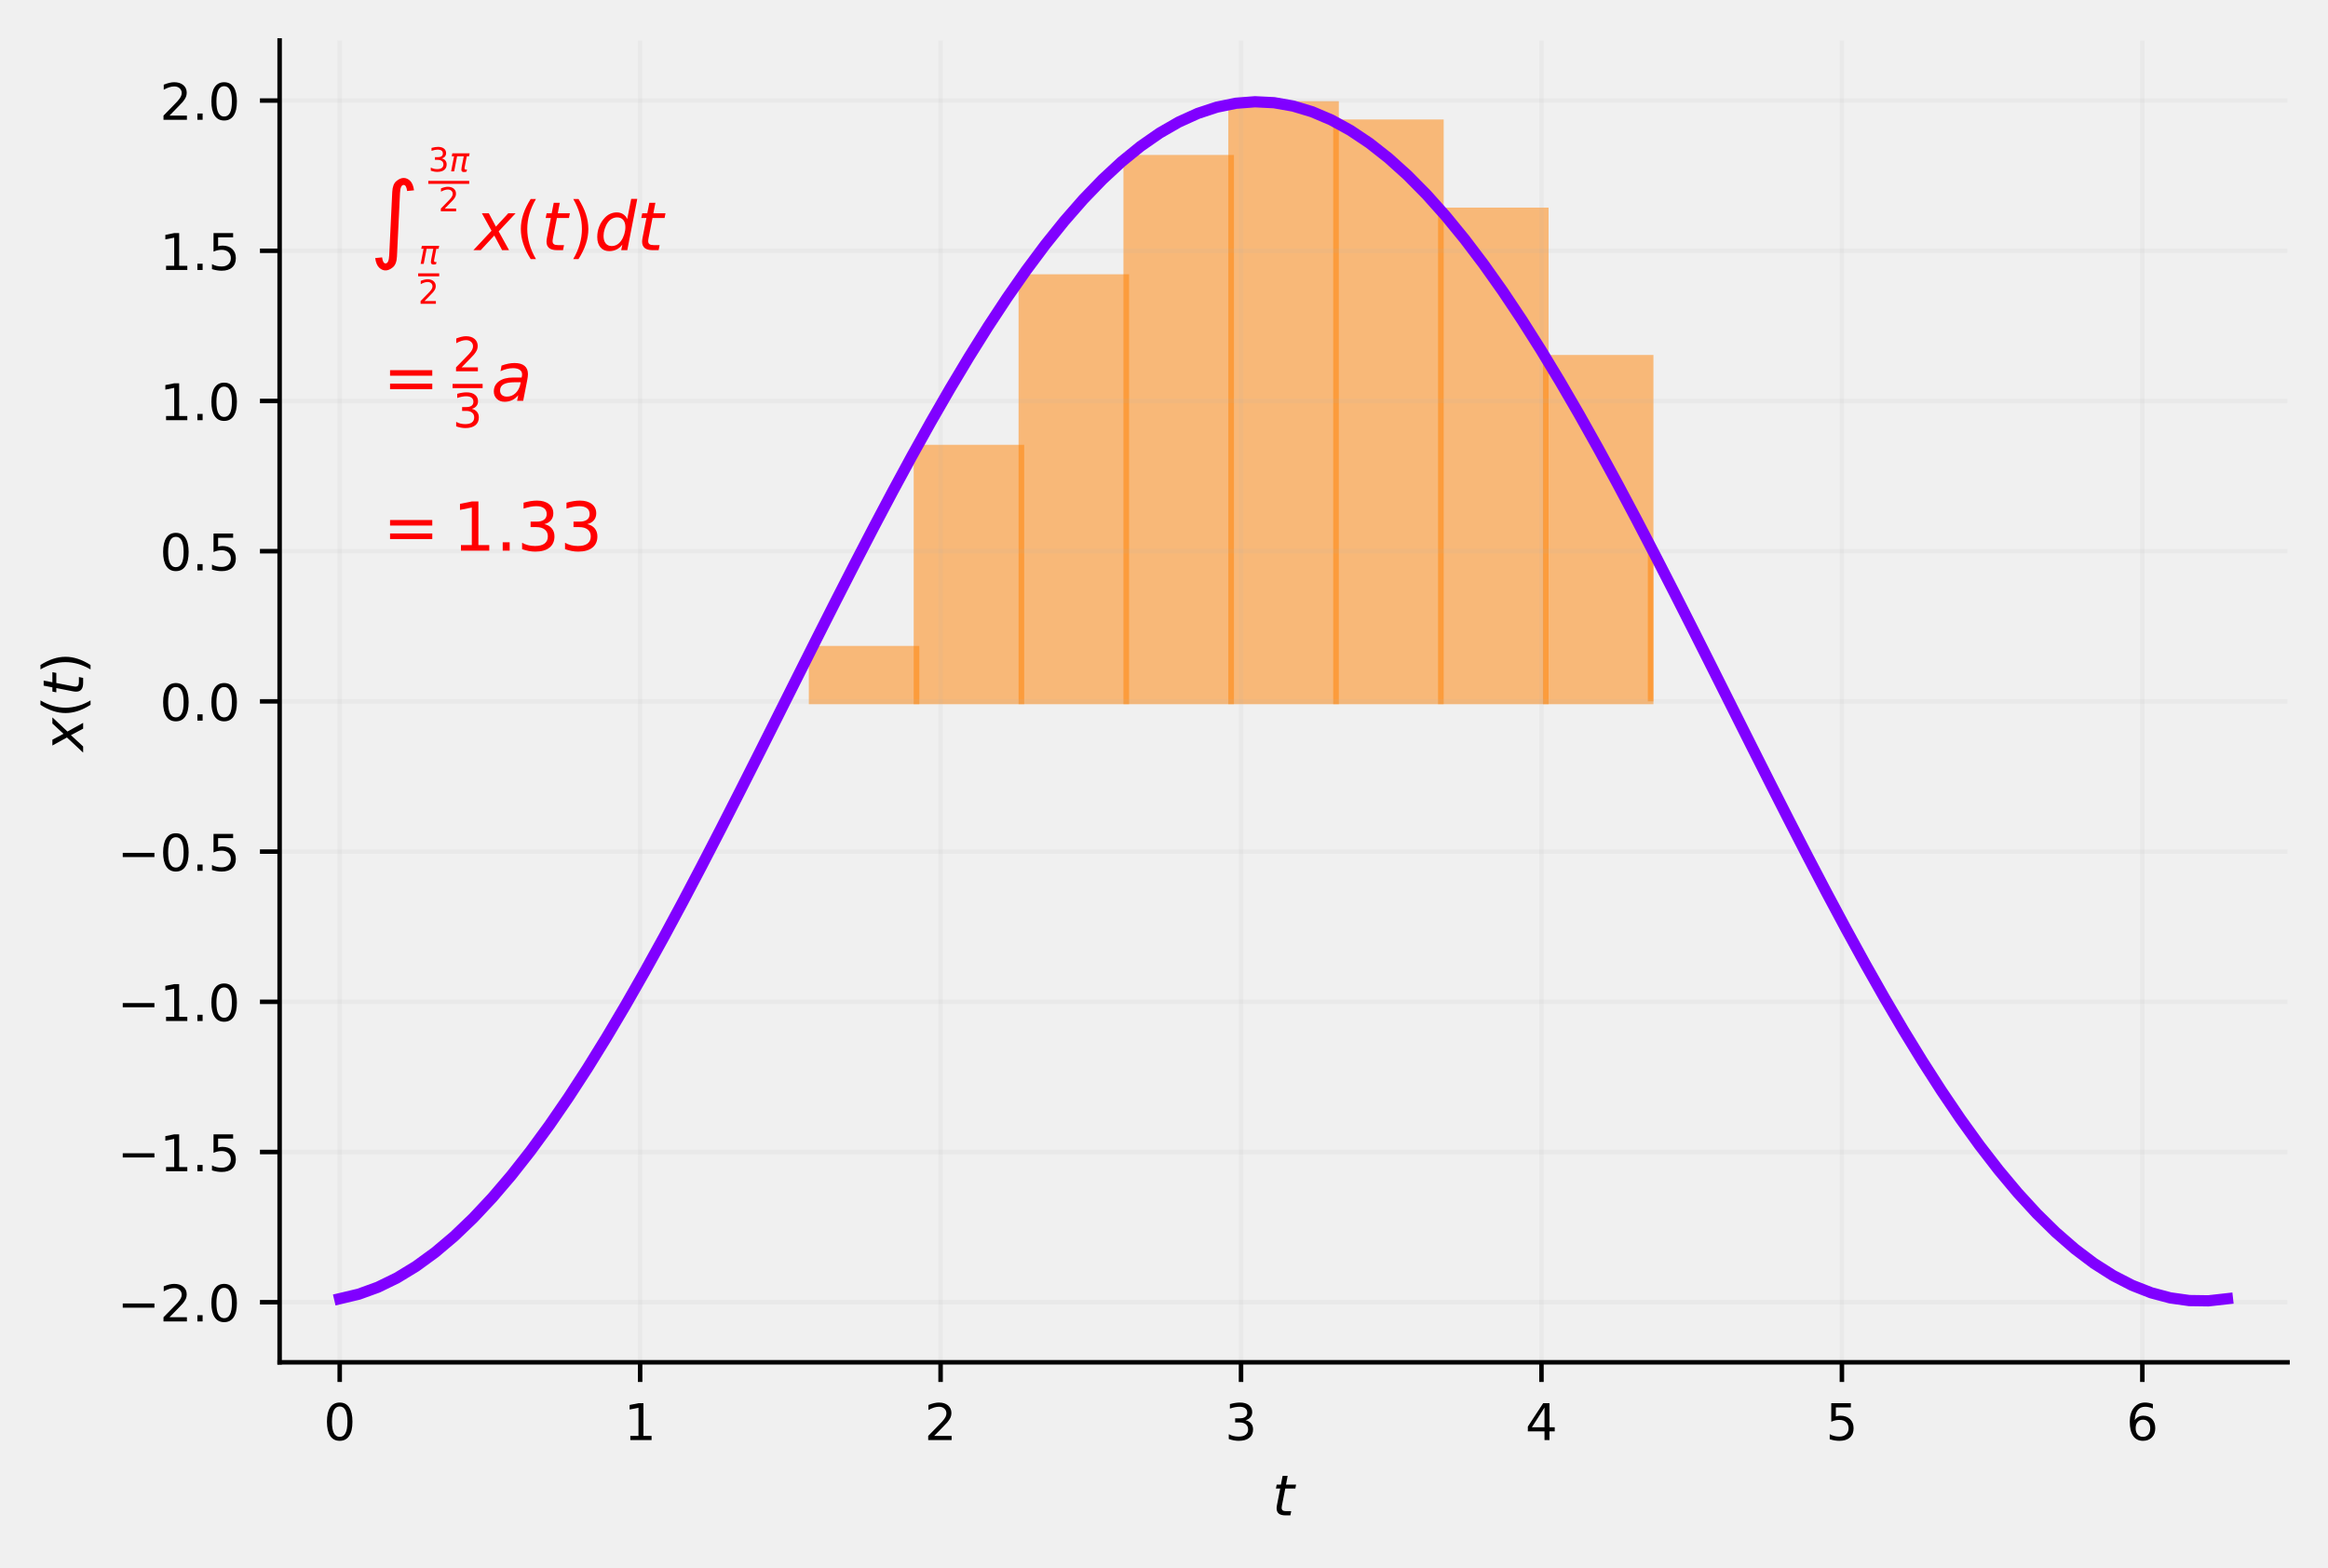
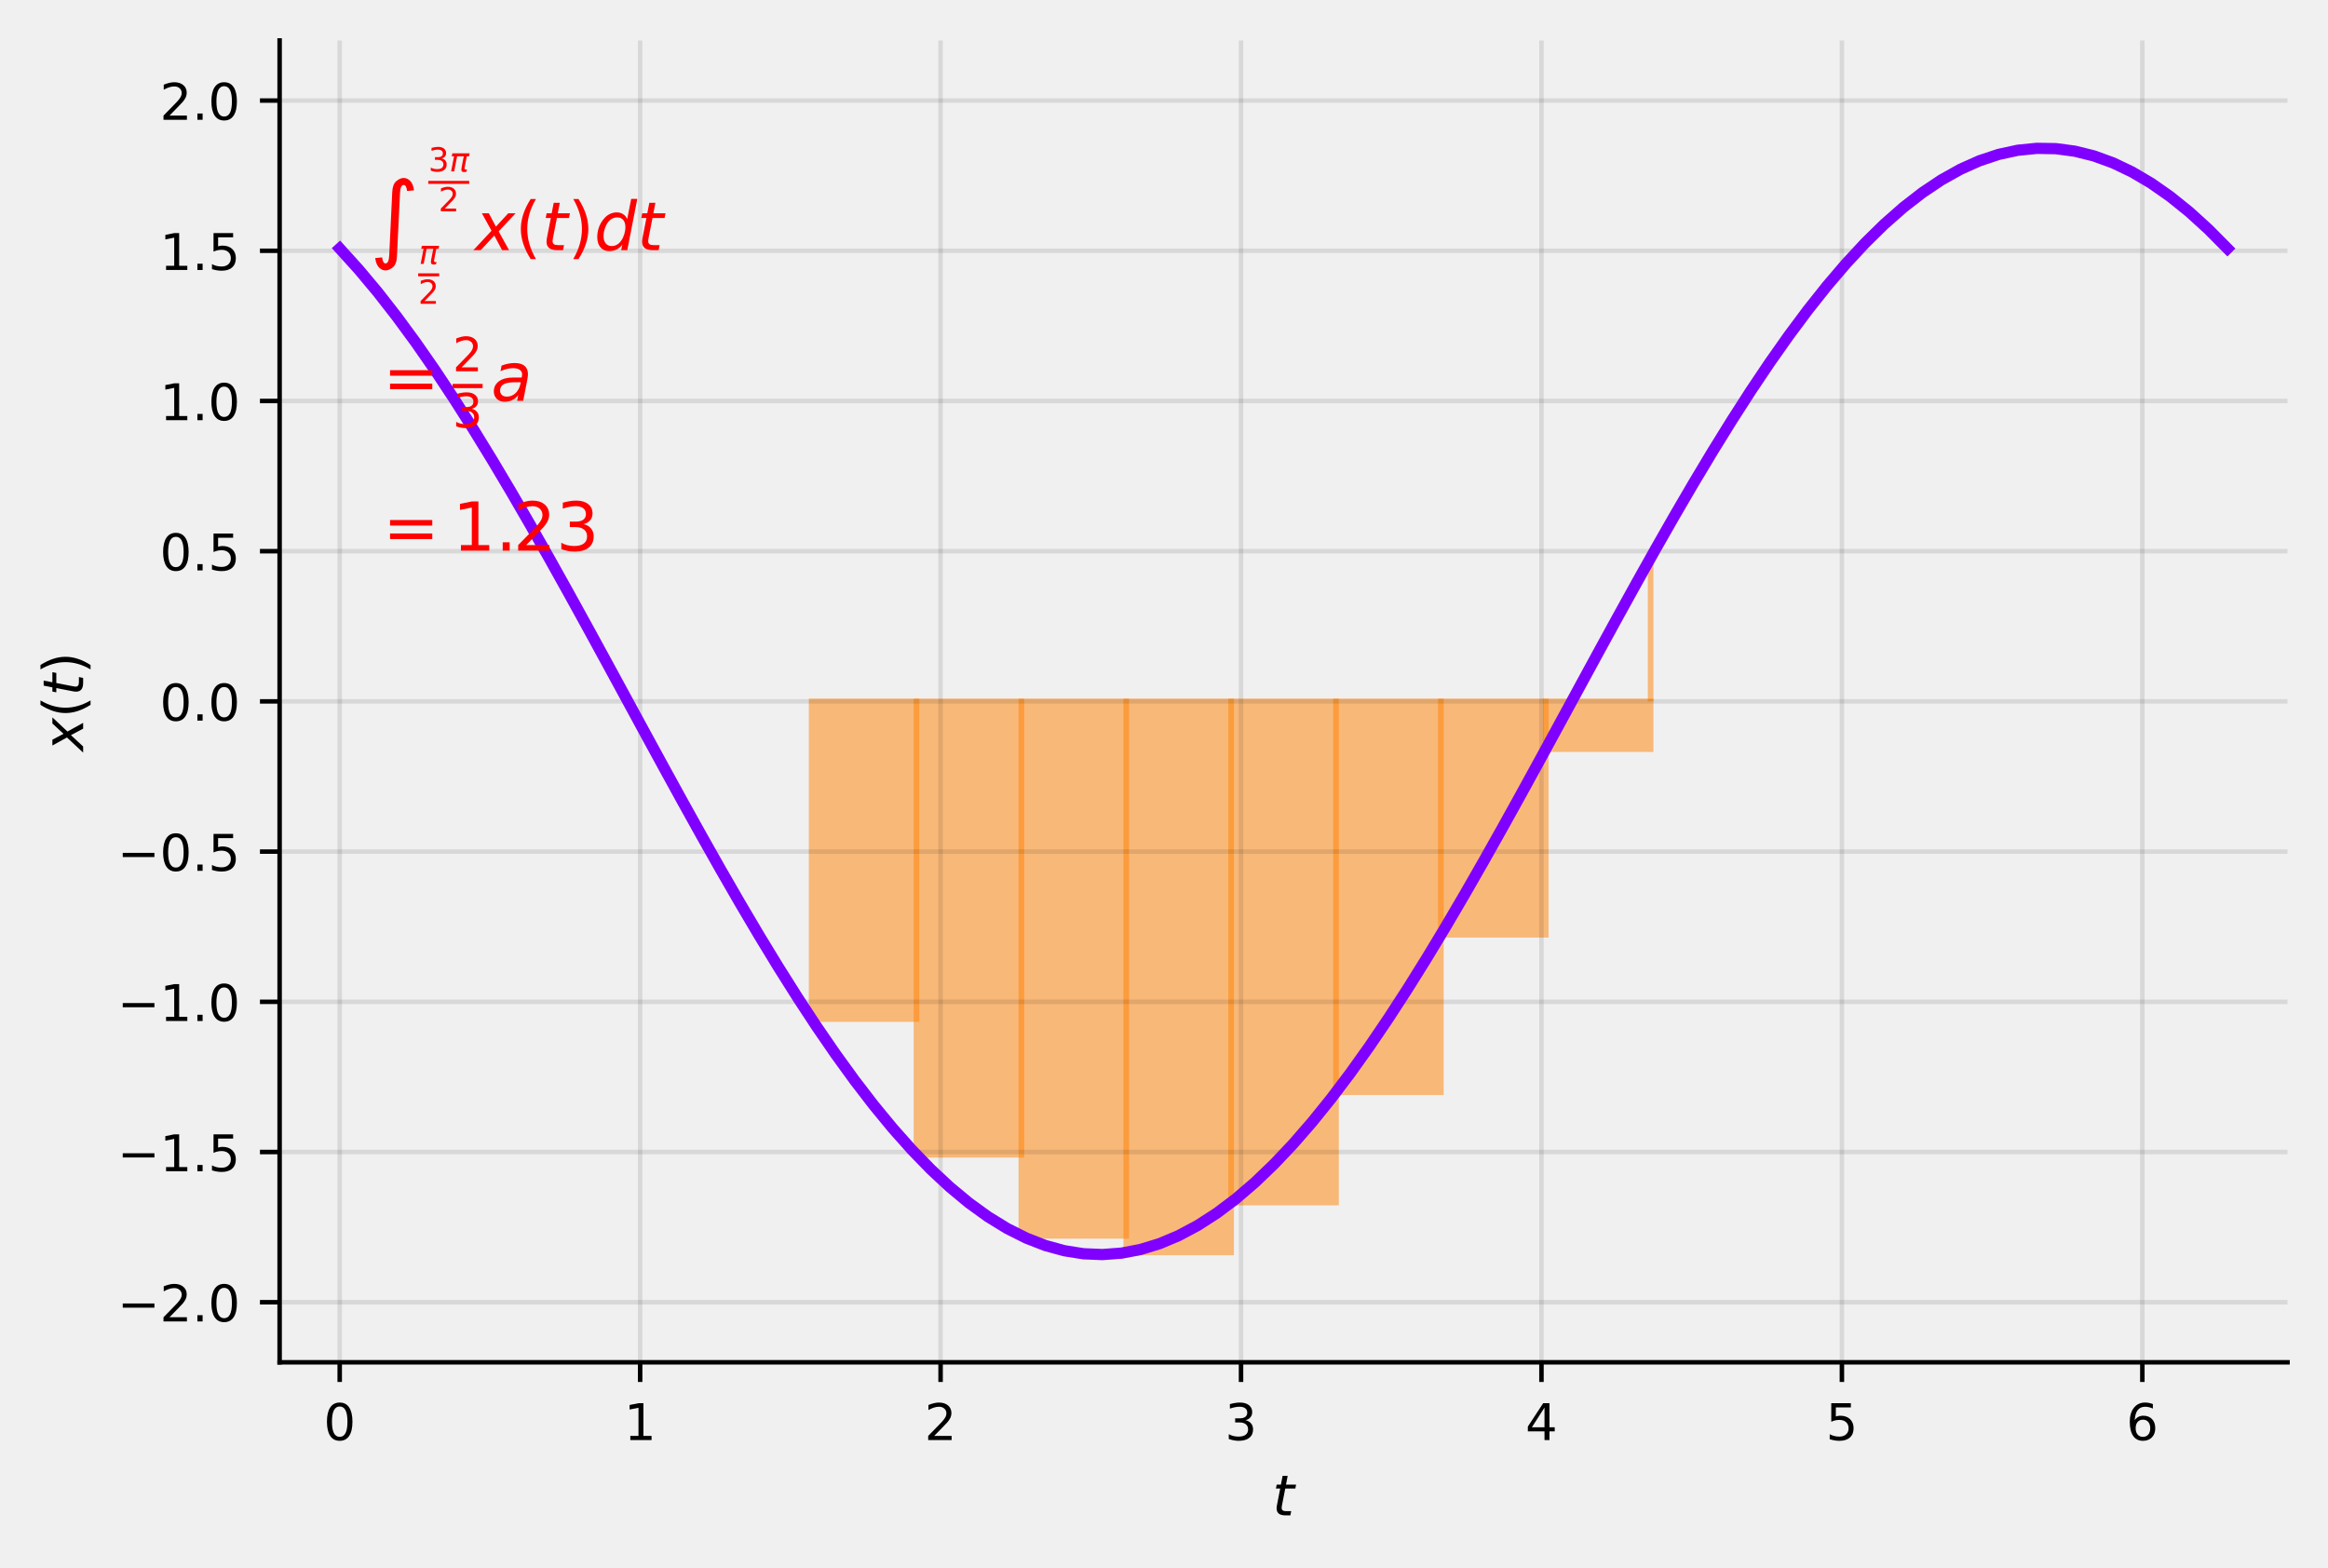
<svg xmlns="http://www.w3.org/2000/svg" xmlns:xlink="http://www.w3.org/1999/xlink" width="414.053pt" height="278.905pt" viewBox="0 0 414.053 278.905" version="1.1">
-   <defs> 
-          </defs>
+   <style>
+             /* Light mode (default) */
+             .c1 { fill: #d62728 !important; stroke: #d62728 !important; }
+ .c2 { fill: #2ca02c !important; stroke: #2ca02c !important; }
+ .c3 { fill: #1f77b4 !important; stroke: #1f77b4 !important; }
+ .c4 { fill: #9467bd !important; stroke: #9467bd !important; }
+ .c5 { fill: #8c564b !important; stroke: #8c564b !important; }
+ .c6 { fill: #e377c2 !important; stroke: #e377c2 !important; }
+ .c7 { fill: #7f7f7f !important; stroke: #7f7f7f !important; }
+ .c8 { fill: #bcbd22 !important; stroke: #bcbd22 !important; }
+ 
+             /* Text and graphic elements */
+             text, .text {
+                 fill: #000000 !important;
+                 stroke: none !important;
+             }
+ 
+             .axis line, .axis path, .tick line, .tick path, path.domain, line.grid {
+                 stroke: #000000 !important;
+             }
+ 
+             .legend text {
+                 fill: #000000 !important;
+             }
+ 
+             g.legend &gt; g:first-child &gt; path:first-child {
+                 fill: rgba(255, 255, 255, 0.8) !important;
+                 stroke: rgba(0, 0, 0, 0.1) !important;
+             }
+ 
+             [stroke="currentColor"], [stroke="black"] {
+                 stroke: #000000 !important;
+             }
+ 
+             /* Dark mode via media query */
+             @media (prefers-color-scheme: dark) {
+                 /* Dark theme colors */
+                 .c1 { fill: #FF4A98 !important; stroke: #FF4A98 !important; }
+                 .c2 { fill: #0AFAFA !important; stroke: #0AFAFA !important; }
+                 .c3 { fill: #7F83FF !important; stroke: #7F83FF !important; }
+                 .c4 { fill: #B4A0FF !important; stroke: #B4A0FF !important; }
+                 .c5 { fill: #FFB86B !important; stroke: #FFB86B !important; }
+                 .c6 { fill: #FF79C6 !important; stroke: #FF79C6 !important; }
+                 .c7 { fill: #CCCCCC !important; stroke: #CCCCCC !important; }
+                 .c8 { fill: #E6DB74 !important; stroke: #E6DB74 !important; }
+ 
+                 /* Dark theme text and graphics */
+                 text, .text {
+                     fill: #FFFFFF !important;
+                     stroke: none !important;
+                 }
+ 
+                 .axis line, .axis path, .tick line, .tick path, path.domain, line.grid {
+                     stroke: #FFFFFF !important;
+                 }
+ 
+                 .grid line {
+                     stroke: rgba(255, 255, 255, 0.2) !important;
+                 }
+ 
+                 .legend text {
+                     fill: #FFFFFF !important;
+                 }
+ 
+                 g.legend &gt; g:first-child &gt; path:first-child {
+                     fill: rgba(26, 26, 26, 0.8) !important;
+                     stroke: rgba(255, 255, 255, 0.1) !important;
+                 }
+ 
+                 [stroke="currentColor"], [stroke="black"] {
+                     stroke: #FFFFFF !important;
+                 }
+             }
+         </style>
  <defs>
    <style type="text/css">*{stroke-linejoin: round; stroke-linecap: butt}</style>
  </defs>
  <g id="figure_1">
-     <g id="patch_1">
+     <g class="patch">
      <path d="M 0 278.905  L 414.053 278.905  L 414.053 0  L 0 0  L 0 278.905  z " style="fill: none" />
    </g>
    <g id="axes_1">
-       <g id="patch_2">
+       <g class="patch">
        <path d="M 49.733 242.317  L 406.853 242.317  L 406.853 7.2  L 49.733 7.2  L 49.733 242.317  z " style="fill: none" />
      </g>
-       <g id="patch_3">
-         <path d="M 144.356 124.758  L 163.009 124.758  L 163.009 115.393  L 144.356 115.393  z " clip-path="url(#p87c70614ec)" style="fill: #ff8000; opacity: 0.5; stroke: #ff8000; stroke-linejoin: miter" />
-       </g>
-       <g id="patch_4">
-         <path d="M 163.009 124.758  L 181.661 124.758  L 181.661 79.619  L 163.009 79.619  z " clip-path="url(#p87c70614ec)" style="fill: #ff8000; opacity: 0.5; stroke: #ff8000; stroke-linejoin: miter" />
-       </g>
-       <g id="patch_5">
-         <path d="M 181.661 124.758  L 200.314 124.758  L 200.314 49.29  L 181.661 49.29  z " clip-path="url(#p87c70614ec)" style="fill: #ff8000; opacity: 0.5; stroke: #ff8000; stroke-linejoin: miter" />
-       </g>
-       <g id="patch_6">
-         <path d="M 200.314 124.758  L 218.966 124.758  L 218.966 28.063  L 200.314 28.063  z " clip-path="url(#p87c70614ec)" style="fill: #ff8000; opacity: 0.5; stroke: #ff8000; stroke-linejoin: miter" />
-       </g>
-       <g id="patch_7">
-         <path d="M 218.966 124.758  L 237.619 124.758  L 237.619 18.499  L 218.966 18.499  z " clip-path="url(#p87c70614ec)" style="fill: #ff8000; opacity: 0.5; stroke: #ff8000; stroke-linejoin: miter" />
-       </g>
-       <g id="patch_8">
-         <path d="M 237.619 124.758  L 256.271 124.758  L 256.271 21.752  L 237.619 21.752  z " clip-path="url(#p87c70614ec)" style="fill: #ff8000; opacity: 0.5; stroke: #ff8000; stroke-linejoin: miter" />
-       </g>
-       <g id="patch_9">
-         <path d="M 256.271 124.758  L 274.924 124.758  L 274.924 37.429  L 256.271 37.429  z " clip-path="url(#p87c70614ec)" style="fill: #ff8000; opacity: 0.5; stroke: #ff8000; stroke-linejoin: miter" />
-       </g>
-       <g id="patch_10">
-         <path d="M 274.924 124.758  L 293.577 124.758  L 293.577 63.639  L 274.924 63.639  z " clip-path="url(#p87c70614ec)" style="fill: #ff8000; opacity: 0.5; stroke: #ff8000; stroke-linejoin: miter" />
-       </g>
-       <g id="patch_11">
-         <path d="M 293.577 124.758  L 293.577 124.758  L 293.577 97.221  L 293.577 97.221  z " clip-path="url(#p87c70614ec)" style="fill: #ff8000; opacity: 0.5; stroke: #ff8000; stroke-linejoin: miter" />
+       <g class="patch">
+         <path d="M 144.356 124.758  L 163.009 124.758  L 163.009 181.263  L 144.356 181.263  z " clip-path="url(#p586ff38460)" style="fill: #ff8000; opacity: 0.5; stroke: #ff8000; stroke-linejoin: miter" />
+       </g>
+       <g class="patch">
+         <path d="M 163.009 124.758  L 181.661 124.758  L 181.661 205.407  L 163.009 205.407  z " clip-path="url(#p586ff38460)" style="fill: #ff8000; opacity: 0.5; stroke: #ff8000; stroke-linejoin: miter" />
+       </g>
+       <g class="patch">
+         <path d="M 181.661 124.758  L 200.314 124.758  L 200.314 219.823  L 181.661 219.823  z " clip-path="url(#p586ff38460)" style="fill: #ff8000; opacity: 0.5; stroke: #ff8000; stroke-linejoin: miter" />
+       </g>
+       <g class="patch">
+         <path d="M 200.314 124.758  L 218.966 124.758  L 218.966 222.774  L 200.314 222.774  z " clip-path="url(#p586ff38460)" style="fill: #ff8000; opacity: 0.5; stroke: #ff8000; stroke-linejoin: miter" />
+       </g>
+       <g class="patch">
+         <path d="M 218.966 124.758  L 237.619 124.758  L 237.619 213.902  L 218.966 213.902  z " clip-path="url(#p586ff38460)" style="fill: #ff8000; opacity: 0.5; stroke: #ff8000; stroke-linejoin: miter" />
+       </g>
+       <g class="patch">
+         <path d="M 237.619 124.758  L 256.271 124.758  L 256.271 194.278  L 237.619 194.278  z " clip-path="url(#p586ff38460)" style="fill: #ff8000; opacity: 0.5; stroke: #ff8000; stroke-linejoin: miter" />
+       </g>
+       <g class="patch">
+         <path d="M 256.271 124.758  L 274.924 124.758  L 274.924 166.269  L 256.271 166.269  z " clip-path="url(#p586ff38460)" style="fill: #ff8000; opacity: 0.5; stroke: #ff8000; stroke-linejoin: miter" />
+       </g>
+       <g class="patch">
+         <path d="M 274.924 124.758  L 293.577 124.758  L 293.577 133.253  L 274.924 133.253  z " clip-path="url(#p586ff38460)" style="fill: #ff8000; opacity: 0.5; stroke: #ff8000; stroke-linejoin: miter" />
+       </g>
+       <g class="patch">
+         <path d="M 293.577 124.758  L 293.577 124.758  L 293.577 99.213  L 293.577 99.213  z " clip-path="url(#p586ff38460)" style="fill: #ff8000; opacity: 0.5; stroke: #ff8000; stroke-linejoin: miter" />
      </g>
      <g class="axis">
-         <g id="xtick_1">
+         <g class="tick xtick">
          <g id="line2d_1">
-             <path d="M 60.42 242.317  L 60.42 7.2  " clip-path="url(#p87c70614ec)" style="fill: none; stroke: #b0b0b0; stroke-opacity: 0.1; stroke-width: 0.8; stroke-linecap: square" />
+             <path d="M 60.42 242.317  L 60.42 7.2  " clip-path="url(#p586ff38460)" style="fill: none; stroke: #b0b0b0; stroke-opacity: 0.1; stroke-width: 0.8; stroke-linecap: square" />
          </g>
          <g id="line2d_2">
            <defs>
-               <path id="ma4dddb21aa" d="M 0 0  L 0 3.5  " style="stroke: currentColor; stroke-width: 0.8" />
+               <path id="m3ac1d36197" d="M 0 0  L 0 3.5  " style="stroke: currentColor; stroke-width: 0.8" />
            </defs>
            <g>
-               <use xlink:href="#ma4dddb21aa" x="60.42" y="242.317" style="stroke: currentColor; stroke-width: 0.8" />
+               <use xlink:href="#m3ac1d36197" x="60.42" y="242.317" style="stroke: currentColor; stroke-width: 0.8" />
            </g>
          </g>
          <g id="text_1" class="text">
            <g transform="translate(57.55665 256.1552) scale(0.09 -0.09)">
              <defs>
                <path id="DejaVuSans-30" d="M 2034 4250  Q 1547 4250 1301 3770  Q 1056 3291 1056 2328  Q 1056 1369 1301 889  Q 1547 409 2034 409  Q 2525 409 2770 889  Q 3016 1369 3016 2328  Q 3016 3291 2770 3770  Q 2525 4250 2034 4250  z M 2034 4750  Q 2819 4750 3233 4129  Q 3647 3509 3647 2328  Q 3647 1150 3233 529  Q 2819 -91 2034 -91  Q 1250 -91 836 529  Q 422 1150 422 2328  Q 422 3509 836 4129  Q 1250 4750 2034 4750  z " transform="scale(0.015625)" />
              </defs>
              <use xlink:href="#DejaVuSans-30" />
            </g>
          </g>
        </g>
-         <g id="xtick_2">
+         <g class="tick xtick">
          <g id="line2d_3">
-             <path d="M 113.855 242.317  L 113.855 7.2  " clip-path="url(#p87c70614ec)" style="fill: none; stroke: #b0b0b0; stroke-opacity: 0.1; stroke-width: 0.8; stroke-linecap: square" />
+             <path d="M 113.855 242.317  L 113.855 7.2  " clip-path="url(#p586ff38460)" style="fill: none; stroke: #b0b0b0; stroke-opacity: 0.1; stroke-width: 0.8; stroke-linecap: square" />
          </g>
          <g id="line2d_4">
            <g>
-               <use xlink:href="#ma4dddb21aa" x="113.855" y="242.317" style="stroke: currentColor; stroke-width: 0.8" />
+               <use xlink:href="#m3ac1d36197" x="113.855" y="242.317" style="stroke: currentColor; stroke-width: 0.8" />
            </g>
          </g>
          <g id="text_2" class="text">
            <g transform="translate(110.9922 256.1552) scale(0.09 -0.09)">
              <defs>
                <path id="DejaVuSans-31" d="M 794 531  L 1825 531  L 1825 4091  L 703 3866  L 703 4441  L 1819 4666  L 2450 4666  L 2450 531  L 3481 531  L 3481 0  L 794 0  L 794 531  z " transform="scale(0.015625)" />
              </defs>
              <use xlink:href="#DejaVuSans-31" />
            </g>
          </g>
        </g>
-         <g id="xtick_3">
+         <g class="tick xtick">
          <g id="line2d_5">
-             <path d="M 167.291 242.317  L 167.291 7.2  " clip-path="url(#p87c70614ec)" style="fill: none; stroke: #b0b0b0; stroke-opacity: 0.1; stroke-width: 0.8; stroke-linecap: square" />
+             <path d="M 167.291 242.317  L 167.291 7.2  " clip-path="url(#p586ff38460)" style="fill: none; stroke: #b0b0b0; stroke-opacity: 0.1; stroke-width: 0.8; stroke-linecap: square" />
          </g>
          <g id="line2d_6">
            <g>
-               <use xlink:href="#ma4dddb21aa" x="167.291" y="242.317" style="stroke: currentColor; stroke-width: 0.8" />
+               <use xlink:href="#m3ac1d36197" x="167.291" y="242.317" style="stroke: currentColor; stroke-width: 0.8" />
            </g>
          </g>
          <g id="text_3" class="text">
            <g transform="translate(164.4278 256.1552) scale(0.09 -0.09)">
              <defs>
                <path id="DejaVuSans-32" d="M 1228 531  L 3431 531  L 3431 0  L 469 0  L 469 531  Q 828 903 1448 1529  Q 2069 2156 2228 2338  Q 2531 2678 2651 2914  Q 2772 3150 2772 3378  Q 2772 3750 2511 3984  Q 2250 4219 1831 4219  Q 1534 4219 1204 4116  Q 875 4013 500 3803  L 500 4441  Q 881 4594 1212 4672  Q 1544 4750 1819 4750  Q 2544 4750 2975 4387  Q 3406 4025 3406 3419  Q 3406 3131 3298 2873  Q 3191 2616 2906 2266  Q 2828 2175 2409 1742  Q 1991 1309 1228 531  z " transform="scale(0.015625)" />
              </defs>
              <use xlink:href="#DejaVuSans-32" />
            </g>
          </g>
        </g>
-         <g id="xtick_4">
+         <g class="tick xtick">
          <g id="line2d_7">
-             <path d="M 220.727 242.317  L 220.727 7.2  " clip-path="url(#p87c70614ec)" style="fill: none; stroke: #b0b0b0; stroke-opacity: 0.1; stroke-width: 0.8; stroke-linecap: square" />
+             <path d="M 220.727 242.317  L 220.727 7.2  " clip-path="url(#p586ff38460)" style="fill: none; stroke: #b0b0b0; stroke-opacity: 0.1; stroke-width: 0.8; stroke-linecap: square" />
          </g>
          <g id="line2d_8">
            <g>
-               <use xlink:href="#ma4dddb21aa" x="220.727" y="242.317" style="stroke: currentColor; stroke-width: 0.8" />
+               <use xlink:href="#m3ac1d36197" x="220.727" y="242.317" style="stroke: currentColor; stroke-width: 0.8" />
            </g>
          </g>
          <g id="text_4" class="text">
            <g transform="translate(217.8634 256.1552) scale(0.09 -0.09)">
              <defs>
                <path id="DejaVuSans-33" d="M 2597 2516  Q 3050 2419 3304 2112  Q 3559 1806 3559 1356  Q 3559 666 3084 287  Q 2609 -91 1734 -91  Q 1441 -91 1130 -33  Q 819 25 488 141  L 488 750  Q 750 597 1062 519  Q 1375 441 1716 441  Q 2309 441 2620 675  Q 2931 909 2931 1356  Q 2931 1769 2642 2001  Q 2353 2234 1838 2234  L 1294 2234  L 1294 2753  L 1863 2753  Q 2328 2753 2575 2939  Q 2822 3125 2822 3475  Q 2822 3834 2567 4026  Q 2313 4219 1838 4219  Q 1578 4219 1281 4162  Q 984 4106 628 3988  L 628 4550  Q 988 4650 1302 4700  Q 1616 4750 1894 4750  Q 2613 4750 3031 4423  Q 3450 4097 3450 3541  Q 3450 3153 3228 2886  Q 3006 2619 2597 2516  z " transform="scale(0.015625)" />
              </defs>
              <use xlink:href="#DejaVuSans-33" />
            </g>
          </g>
        </g>
-         <g id="xtick_5">
+         <g class="tick xtick">
          <g id="line2d_9">
-             <path d="M 274.162 242.317  L 274.162 7.2  " clip-path="url(#p87c70614ec)" style="fill: none; stroke: #b0b0b0; stroke-opacity: 0.1; stroke-width: 0.8; stroke-linecap: square" />
+             <path d="M 274.162 242.317  L 274.162 7.2  " clip-path="url(#p586ff38460)" style="fill: none; stroke: #b0b0b0; stroke-opacity: 0.1; stroke-width: 0.8; stroke-linecap: square" />
          </g>
          <g id="line2d_10">
            <g>
-               <use xlink:href="#ma4dddb21aa" x="274.162" y="242.317" style="stroke: currentColor; stroke-width: 0.8" />
+               <use xlink:href="#m3ac1d36197" x="274.162" y="242.317" style="stroke: currentColor; stroke-width: 0.8" />
            </g>
          </g>
          <g id="text_5" class="text">
            <g transform="translate(271.299 256.1552) scale(0.09 -0.09)">
              <defs>
                <path id="DejaVuSans-34" d="M 2419 4116  L 825 1625  L 2419 1625  L 2419 4116  z M 2253 4666  L 3047 4666  L 3047 1625  L 3713 1625  L 3713 1100  L 3047 1100  L 3047 0  L 2419 0  L 2419 1100  L 313 1100  L 313 1709  L 2253 4666  z " transform="scale(0.015625)" />
              </defs>
              <use xlink:href="#DejaVuSans-34" />
            </g>
          </g>
        </g>
-         <g id="xtick_6">
+         <g class="tick xtick">
          <g id="line2d_11">
-             <path d="M 327.598 242.317  L 327.598 7.2  " clip-path="url(#p87c70614ec)" style="fill: none; stroke: #b0b0b0; stroke-opacity: 0.1; stroke-width: 0.8; stroke-linecap: square" />
+             <path d="M 327.598 242.317  L 327.598 7.2  " clip-path="url(#p586ff38460)" style="fill: none; stroke: #b0b0b0; stroke-opacity: 0.1; stroke-width: 0.8; stroke-linecap: square" />
          </g>
          <g id="line2d_12">
            <g>
-               <use xlink:href="#ma4dddb21aa" x="327.598" y="242.317" style="stroke: currentColor; stroke-width: 0.8" />
+               <use xlink:href="#m3ac1d36197" x="327.598" y="242.317" style="stroke: currentColor; stroke-width: 0.8" />
            </g>
          </g>
          <g id="text_6" class="text">
            <g transform="translate(324.7346 256.1552) scale(0.09 -0.09)">
              <defs>
                <path id="DejaVuSans-35" d="M 691 4666  L 3169 4666  L 3169 4134  L 1269 4134  L 1269 2991  Q 1406 3038 1543 3061  Q 1681 3084 1819 3084  Q 2600 3084 3056 2656  Q 3513 2228 3513 1497  Q 3513 744 3044 326  Q 2575 -91 1722 -91  Q 1428 -91 1123 -41  Q 819 9 494 109  L 494 744  Q 775 591 1075 516  Q 1375 441 1709 441  Q 2250 441 2565 725  Q 2881 1009 2881 1497  Q 2881 1984 2565 2268  Q 2250 2553 1709 2553  Q 1456 2553 1204 2497  Q 953 2441 691 2322  L 691 4666  z " transform="scale(0.015625)" />
              </defs>
              <use xlink:href="#DejaVuSans-35" />
            </g>
          </g>
        </g>
-         <g id="xtick_7">
+         <g class="tick xtick">
          <g id="line2d_13">
-             <path d="M 381.033 242.317  L 381.033 7.2  " clip-path="url(#p87c70614ec)" style="fill: none; stroke: #b0b0b0; stroke-opacity: 0.1; stroke-width: 0.8; stroke-linecap: square" />
+             <path d="M 381.033 242.317  L 381.033 7.2  " clip-path="url(#p586ff38460)" style="fill: none; stroke: #b0b0b0; stroke-opacity: 0.1; stroke-width: 0.8; stroke-linecap: square" />
          </g>
          <g id="line2d_14">
            <g>
-               <use xlink:href="#ma4dddb21aa" x="381.033" y="242.317" style="stroke: currentColor; stroke-width: 0.8" />
+               <use xlink:href="#m3ac1d36197" x="381.033" y="242.317" style="stroke: currentColor; stroke-width: 0.8" />
            </g>
          </g>
          <g id="text_7" class="text">
            <g transform="translate(378.1702 256.1552) scale(0.09 -0.09)">
              <defs>
                <path id="DejaVuSans-36" d="M 2113 2584  Q 1688 2584 1439 2293  Q 1191 2003 1191 1497  Q 1191 994 1439 701  Q 1688 409 2113 409  Q 2538 409 2786 701  Q 3034 994 3034 1497  Q 3034 2003 2786 2293  Q 2538 2584 2113 2584  z M 3366 4563  L 3366 3988  Q 3128 4100 2886 4159  Q 2644 4219 2406 4219  Q 1781 4219 1451 3797  Q 1122 3375 1075 2522  Q 1259 2794 1537 2939  Q 1816 3084 2150 3084  Q 2853 3084 3261 2657  Q 3669 2231 3669 1497  Q 3669 778 3244 343  Q 2819 -91 2113 -91  Q 1303 -91 875 529  Q 447 1150 447 2328  Q 447 3434 972 4092  Q 1497 4750 2381 4750  Q 2619 4750 2861 4703  Q 3103 4656 3366 4563  z " transform="scale(0.015625)" />
              </defs>
              <use xlink:href="#DejaVuSans-36" />
            </g>
          </g>
        </g>
        <g id="text_8" class="text">
          <g transform="translate(226.2927 269.6254) scale(0.1 -0.1)">
            <defs>
              <path id="DejaVuSans-Oblique-74" d="M 2706 3500  L 2619 3053  L 1472 3053  L 1100 1153  Q 1081 1047 1072 975  Q 1063 903 1063 863  Q 1063 663 1183 572  Q 1303 481 1569 481  L 2150 481  L 2053 0  L 1503 0  Q 991 0 739 200  Q 488 400 488 806  Q 488 878 497 964  Q 506 1050 525 1153  L 897 3053  L 409 3053  L 500 3500  L 978 3500  L 1172 4494  L 1747 4494  L 1556 3500  L 2706 3500  z " transform="scale(0.015625)" />
            </defs>
            <use xlink:href="#DejaVuSans-Oblique-74" transform="translate(0 0.78125)" />
          </g>
        </g>
      </g>
      <g class="axis">
-         <g id="ytick_1">
+         <g class="tick ytick">
          <g id="line2d_15">
-             <path d="M 49.733 231.63  L 406.853 231.63  " clip-path="url(#p87c70614ec)" style="fill: none; stroke: #b0b0b0; stroke-opacity: 0.1; stroke-width: 0.8; stroke-linecap: square" />
+             <path d="M 49.733 231.63  L 406.853 231.63  " clip-path="url(#p586ff38460)" style="fill: none; stroke: #b0b0b0; stroke-opacity: 0.1; stroke-width: 0.8; stroke-linecap: square" />
          </g>
          <g id="line2d_16">
            <defs>
-               <path id="m0a36fda50b" d="M 0 0  L -3.5 0  " style="stroke: currentColor; stroke-width: 0.8" />
+               <path id="m514fbd9abc" d="M 0 0  L -3.5 0  " style="stroke: currentColor; stroke-width: 0.8" />
            </defs>
            <g>
-               <use xlink:href="#m0a36fda50b" x="49.733" y="231.63" style="stroke: currentColor; stroke-width: 0.8" />
+               <use xlink:href="#m514fbd9abc" x="49.733" y="231.63" style="stroke: currentColor; stroke-width: 0.8" />
            </g>
          </g>
          <g id="text_9" class="text">
            <g transform="translate(20.87813 235.0488) scale(0.09 -0.09)">
              <defs>
                <path id="DejaVuSans-2212" d="M 678 2272  L 4684 2272  L 4684 1741  L 678 1741  L 678 2272  z " transform="scale(0.015625)" />
                <path id="DejaVuSans-2e" d="M 684 794  L 1344 794  L 1344 0  L 684 0  L 684 794  z " transform="scale(0.015625)" />
              </defs>
              <use xlink:href="#DejaVuSans-2212" />
              <use xlink:href="#DejaVuSans-32" transform="translate(83.78906 0)" />
              <use xlink:href="#DejaVuSans-2e" transform="translate(147.4121 0)" />
              <use xlink:href="#DejaVuSans-30" transform="translate(179.1992 0)" />
            </g>
          </g>
        </g>
-         <g id="ytick_2">
+         <g class="tick ytick">
          <g id="line2d_17">
-             <path d="M 49.733 204.912  L 406.853 204.912  " clip-path="url(#p87c70614ec)" style="fill: none; stroke: #b0b0b0; stroke-opacity: 0.1; stroke-width: 0.8; stroke-linecap: square" />
+             <path d="M 49.733 204.912  L 406.853 204.912  " clip-path="url(#p586ff38460)" style="fill: none; stroke: #b0b0b0; stroke-opacity: 0.1; stroke-width: 0.8; stroke-linecap: square" />
          </g>
          <g id="line2d_18">
            <g>
-               <use xlink:href="#m0a36fda50b" x="49.733" y="204.912" style="stroke: currentColor; stroke-width: 0.8" />
+               <use xlink:href="#m514fbd9abc" x="49.733" y="204.912" style="stroke: currentColor; stroke-width: 0.8" />
            </g>
          </g>
          <g id="text_10" class="text">
            <g transform="translate(20.87813 208.331) scale(0.09 -0.09)">
              <use xlink:href="#DejaVuSans-2212" />
              <use xlink:href="#DejaVuSans-31" transform="translate(83.78906 0)" />
              <use xlink:href="#DejaVuSans-2e" transform="translate(147.4121 0)" />
              <use xlink:href="#DejaVuSans-35" transform="translate(179.1992 0)" />
            </g>
          </g>
        </g>
-         <g id="ytick_3">
+         <g class="tick ytick">
          <g id="line2d_19">
-             <path d="M 49.733 178.194  L 406.853 178.194  " clip-path="url(#p87c70614ec)" style="fill: none; stroke: #b0b0b0; stroke-opacity: 0.1; stroke-width: 0.8; stroke-linecap: square" />
+             <path d="M 49.733 178.194  L 406.853 178.194  " clip-path="url(#p586ff38460)" style="fill: none; stroke: #b0b0b0; stroke-opacity: 0.1; stroke-width: 0.8; stroke-linecap: square" />
          </g>
          <g id="line2d_20">
            <g>
-               <use xlink:href="#m0a36fda50b" x="49.733" y="178.194" style="stroke: currentColor; stroke-width: 0.8" />
+               <use xlink:href="#m514fbd9abc" x="49.733" y="178.194" style="stroke: currentColor; stroke-width: 0.8" />
            </g>
          </g>
          <g id="text_11" class="text">
            <g transform="translate(20.87813 181.6132) scale(0.09 -0.09)">
              <use xlink:href="#DejaVuSans-2212" />
              <use xlink:href="#DejaVuSans-31" transform="translate(83.78906 0)" />
              <use xlink:href="#DejaVuSans-2e" transform="translate(147.4121 0)" />
              <use xlink:href="#DejaVuSans-30" transform="translate(179.1992 0)" />
            </g>
          </g>
        </g>
-         <g id="ytick_4">
+         <g class="tick ytick">
          <g id="line2d_21">
-             <path d="M 49.733 151.476  L 406.853 151.476  " clip-path="url(#p87c70614ec)" style="fill: none; stroke: #b0b0b0; stroke-opacity: 0.1; stroke-width: 0.8; stroke-linecap: square" />
+             <path d="M 49.733 151.476  L 406.853 151.476  " clip-path="url(#p586ff38460)" style="fill: none; stroke: #b0b0b0; stroke-opacity: 0.1; stroke-width: 0.8; stroke-linecap: square" />
          </g>
          <g id="line2d_22">
            <g>
-               <use xlink:href="#m0a36fda50b" x="49.733" y="151.476" style="stroke: currentColor; stroke-width: 0.8" />
+               <use xlink:href="#m514fbd9abc" x="49.733" y="151.476" style="stroke: currentColor; stroke-width: 0.8" />
            </g>
          </g>
          <g id="text_12" class="text">
            <g transform="translate(20.87813 154.8954) scale(0.09 -0.09)">
              <use xlink:href="#DejaVuSans-2212" />
              <use xlink:href="#DejaVuSans-30" transform="translate(83.78906 0)" />
              <use xlink:href="#DejaVuSans-2e" transform="translate(147.4121 0)" />
              <use xlink:href="#DejaVuSans-35" transform="translate(179.1992 0)" />
            </g>
          </g>
        </g>
-         <g id="ytick_5">
+         <g class="tick ytick">
          <g id="line2d_23">
-             <path d="M 49.733 124.758  L 406.853 124.758  " clip-path="url(#p87c70614ec)" style="fill: none; stroke: #b0b0b0; stroke-opacity: 0.1; stroke-width: 0.8; stroke-linecap: square" />
+             <path d="M 49.733 124.758  L 406.853 124.758  " clip-path="url(#p586ff38460)" style="fill: none; stroke: #b0b0b0; stroke-opacity: 0.1; stroke-width: 0.8; stroke-linecap: square" />
          </g>
          <g id="line2d_24">
            <g>
-               <use xlink:href="#m0a36fda50b" x="49.733" y="124.758" style="stroke: currentColor; stroke-width: 0.8" />
+               <use xlink:href="#m514fbd9abc" x="49.733" y="124.758" style="stroke: currentColor; stroke-width: 0.8" />
            </g>
          </g>
          <g id="text_13" class="text">
            <g transform="translate(28.41984 128.1776) scale(0.09 -0.09)">
              <use xlink:href="#DejaVuSans-30" />
              <use xlink:href="#DejaVuSans-2e" transform="translate(63.62305 0)" />
              <use xlink:href="#DejaVuSans-30" transform="translate(95.41016 0)" />
            </g>
          </g>
        </g>
-         <g id="ytick_6">
+         <g class="tick ytick">
          <g id="line2d_25">
-             <path d="M 49.733 98.041  L 406.853 98.041  " clip-path="url(#p87c70614ec)" style="fill: none; stroke: #b0b0b0; stroke-opacity: 0.1; stroke-width: 0.8; stroke-linecap: square" />
+             <path d="M 49.733 98.041  L 406.853 98.041  " clip-path="url(#p586ff38460)" style="fill: none; stroke: #b0b0b0; stroke-opacity: 0.1; stroke-width: 0.8; stroke-linecap: square" />
          </g>
          <g id="line2d_26">
            <g>
-               <use xlink:href="#m0a36fda50b" x="49.733" y="98.041" style="stroke: currentColor; stroke-width: 0.8" />
+               <use xlink:href="#m514fbd9abc" x="49.733" y="98.041" style="stroke: currentColor; stroke-width: 0.8" />
            </g>
          </g>
          <g id="text_14" class="text">
            <g transform="translate(28.41984 101.4598) scale(0.09 -0.09)">
              <use xlink:href="#DejaVuSans-30" />
              <use xlink:href="#DejaVuSans-2e" transform="translate(63.62305 0)" />
              <use xlink:href="#DejaVuSans-35" transform="translate(95.41016 0)" />
            </g>
          </g>
        </g>
-         <g id="ytick_7">
+         <g class="tick ytick">
          <g id="line2d_27">
-             <path d="M 49.733 71.323  L 406.853 71.323  " clip-path="url(#p87c70614ec)" style="fill: none; stroke: #b0b0b0; stroke-opacity: 0.1; stroke-width: 0.8; stroke-linecap: square" />
+             <path d="M 49.733 71.323  L 406.853 71.323  " clip-path="url(#p586ff38460)" style="fill: none; stroke: #b0b0b0; stroke-opacity: 0.1; stroke-width: 0.8; stroke-linecap: square" />
          </g>
          <g id="line2d_28">
            <g>
-               <use xlink:href="#m0a36fda50b" x="49.733" y="71.323" style="stroke: currentColor; stroke-width: 0.8" />
+               <use xlink:href="#m514fbd9abc" x="49.733" y="71.323" style="stroke: currentColor; stroke-width: 0.8" />
            </g>
          </g>
          <g id="text_15" class="text">
            <g transform="translate(28.41984 74.74201) scale(0.09 -0.09)">
              <use xlink:href="#DejaVuSans-31" />
              <use xlink:href="#DejaVuSans-2e" transform="translate(63.62305 0)" />
              <use xlink:href="#DejaVuSans-30" transform="translate(95.41016 0)" />
            </g>
          </g>
        </g>
-         <g id="ytick_8">
+         <g class="tick ytick">
          <g id="line2d_29">
-             <path d="M 49.733 44.605  L 406.853 44.605  " clip-path="url(#p87c70614ec)" style="fill: none; stroke: #b0b0b0; stroke-opacity: 0.1; stroke-width: 0.8; stroke-linecap: square" />
+             <path d="M 49.733 44.605  L 406.853 44.605  " clip-path="url(#p586ff38460)" style="fill: none; stroke: #b0b0b0; stroke-opacity: 0.1; stroke-width: 0.8; stroke-linecap: square" />
          </g>
          <g id="line2d_30">
            <g>
-               <use xlink:href="#m0a36fda50b" x="49.733" y="44.605" style="stroke: currentColor; stroke-width: 0.8" />
+               <use xlink:href="#m514fbd9abc" x="49.733" y="44.605" style="stroke: currentColor; stroke-width: 0.8" />
            </g>
          </g>
          <g id="text_16" class="text">
            <g transform="translate(28.41984 48.02421) scale(0.09 -0.09)">
              <use xlink:href="#DejaVuSans-31" />
              <use xlink:href="#DejaVuSans-2e" transform="translate(63.62305 0)" />
              <use xlink:href="#DejaVuSans-35" transform="translate(95.41016 0)" />
            </g>
          </g>
        </g>
-         <g id="ytick_9">
+         <g class="tick ytick">
          <g id="line2d_31">
-             <path d="M 49.733 17.887  L 406.853 17.887  " clip-path="url(#p87c70614ec)" style="fill: none; stroke: #b0b0b0; stroke-opacity: 0.1; stroke-width: 0.8; stroke-linecap: square" />
+             <path d="M 49.733 17.887  L 406.853 17.887  " clip-path="url(#p586ff38460)" style="fill: none; stroke: #b0b0b0; stroke-opacity: 0.1; stroke-width: 0.8; stroke-linecap: square" />
          </g>
          <g id="line2d_32">
            <g>
-               <use xlink:href="#m0a36fda50b" x="49.733" y="17.887" style="stroke: currentColor; stroke-width: 0.8" />
+               <use xlink:href="#m514fbd9abc" x="49.733" y="17.887" style="stroke: currentColor; stroke-width: 0.8" />
            </g>
          </g>
          <g id="text_17" class="text">
            <g transform="translate(28.41984 21.30642) scale(0.09 -0.09)">
              <use xlink:href="#DejaVuSans-32" />
              <use xlink:href="#DejaVuSans-2e" transform="translate(63.62305 0)" />
              <use xlink:href="#DejaVuSans-30" transform="translate(95.41016 0)" />
            </g>
          </g>
        </g>
        <g id="text_18" class="text">
          <g transform="translate(14.79844 133.6083) rotate(-90) scale(0.1 -0.1)">
            <defs>
              <path id="DejaVuSans-Oblique-78" d="M 3841 3500  L 2234 1784  L 3219 0  L 2559 0  L 1819 1388  L 531 0  L -166 0  L 1556 1844  L 641 3500  L 1300 3500  L 1972 2234  L 3144 3500  L 3841 3500  z " transform="scale(0.015625)" />
              <path id="DejaVuSans-28" d="M 1984 4856  Q 1566 4138 1362 3434  Q 1159 2731 1159 2009  Q 1159 1288 1364 580  Q 1569 -128 1984 -844  L 1484 -844  Q 1016 -109 783 600  Q 550 1309 550 2009  Q 550 2706 781 3412  Q 1013 4119 1484 4856  L 1984 4856  z " transform="scale(0.015625)" />
              <path id="DejaVuSans-29" d="M 513 4856  L 1013 4856  Q 1481 4119 1714 3412  Q 1947 2706 1947 2009  Q 1947 1309 1714 600  Q 1481 -109 1013 -844  L 513 -844  Q 928 -128 1133 580  Q 1338 1288 1338 2009  Q 1338 2731 1133 3434  Q 928 4138 513 4856  z " transform="scale(0.015625)" />
            </defs>
            <use xlink:href="#DejaVuSans-Oblique-78" transform="translate(0 0.125)" />
            <use xlink:href="#DejaVuSans-28" transform="translate(59.17969 0.125)" />
            <use xlink:href="#DejaVuSans-Oblique-74" transform="translate(98.19336 0.125)" />
            <use xlink:href="#DejaVuSans-29" transform="translate(137.4023 0.125)" />
          </g>
        </g>
      </g>
      <g id="line2d_33">
-         <path d="M 60.42 231.005  L 63.811 230.197  L 67.203 228.965  L 70.594 227.313  L 73.985 225.248  L 77.377 222.778  L 80.768 219.913  L 84.159 216.666  L 87.551 213.048  L 90.942 209.075  L 94.333 204.763  L 97.725 200.128  L 101.116 195.19  L 104.508 189.968  L 107.899 184.483  L 111.29 178.758  L 114.682 172.816  L 118.073 166.68  L 121.464 160.376  L 124.856 153.927  L 128.247 147.362  L 131.639 140.705  L 135.03 133.985  L 138.421 127.227  L 141.813 120.459  L 145.204 113.708  L 148.595 107.002  L 151.987 100.368  L 155.378 93.831  L 158.77 87.419  L 162.161 81.158  L 165.552 75.072  L 168.944 69.186  L 172.335 63.524  L 175.726 58.109  L 179.118 52.961  L 182.509 48.103  L 185.901 43.554  L 189.292 39.332  L 192.683 35.453  L 196.075 31.935  L 199.466 28.789  L 202.857 26.031  L 206.249 23.67  L 209.64 21.716  L 213.031 20.177  L 216.423 19.059  L 219.814 18.366  L 223.206 18.102  L 226.597 18.268  L 229.988 18.862  L 233.38 19.883  L 236.771 21.326  L 240.162 23.185  L 243.554 25.454  L 246.945 28.122  L 250.337 31.18  L 253.728 34.614  L 257.119 38.411  L 260.511 42.556  L 263.902 47.032  L 267.293 51.821  L 270.685 56.904  L 274.076 62.26  L 277.468 67.867  L 280.859 73.704  L 284.25 79.746  L 287.642 85.969  L 291.033 92.349  L 294.424 98.859  L 297.816 105.473  L 301.207 112.165  L 304.599 118.908  L 307.99 125.674  L 311.381 132.437  L 314.773 139.169  L 318.164 145.842  L 321.555 152.431  L 324.947 158.909  L 328.338 165.248  L 331.729 171.425  L 335.121 177.414  L 338.512 183.191  L 341.904 188.732  L 345.295 194.016  L 348.686 199.022  L 352.078 203.728  L 355.469 208.116  L 358.86 212.168  L 362.252 215.869  L 365.643 219.202  L 369.035 222.155  L 372.426 224.717  L 375.817 226.875  L 379.209 228.623  L 382.6 229.952  L 385.991 230.857  L 389.383 231.336  L 392.774 231.385  L 396.166 231.005  " clip-path="url(#p87c70614ec)" style="fill: none; stroke: #8000ff; stroke-width: 2; stroke-linecap: square" />
-       </g>
-       <g id="patch_12">
+         <path d="M 60.42 44.203  L 63.811 47.949  L 67.203 52.004  L 70.594 56.352  L 73.985 60.976  L 77.377 65.856  L 80.768 70.974  L 84.159 76.308  L 87.551 81.837  L 90.942 87.539  L 94.333 93.391  L 97.725 99.37  L 101.116 105.45  L 104.508 111.608  L 107.899 117.82  L 111.29 124.059  L 114.682 130.301  L 118.073 136.52  L 121.464 142.693  L 124.856 148.793  L 128.247 154.796  L 131.639 160.678  L 135.03 166.416  L 138.421 171.986  L 141.813 177.366  L 145.204 182.534  L 148.595 187.469  L 151.987 192.152  L 155.378 196.563  L 158.77 200.686  L 162.161 204.502  L 165.552 207.998  L 168.944 211.158  L 172.335 213.97  L 175.726 216.424  L 179.118 218.508  L 182.509 220.214  L 185.901 221.536  L 189.292 222.469  L 192.683 223.008  L 196.075 223.152  L 199.466 222.899  L 202.857 222.251  L 206.249 221.21  L 209.64 219.781  L 213.031 217.97  L 216.423 215.783  L 219.814 213.23  L 223.206 210.32  L 226.597 207.066  L 229.988 203.481  L 233.38 199.578  L 236.771 195.374  L 240.162 190.886  L 243.554 186.132  L 246.945 181.13  L 250.337 175.902  L 253.728 170.467  L 257.119 164.849  L 260.511 159.069  L 263.902 153.151  L 267.293 147.118  L 270.685 140.996  L 274.076 134.808  L 277.468 128.579  L 280.859 122.336  L 284.25 116.102  L 287.642 109.903  L 291.033 103.763  L 294.424 97.709  L 297.816 91.763  L 301.207 85.95  L 304.599 80.293  L 307.99 74.816  L 311.381 69.539  L 314.773 64.485  L 318.164 59.673  L 321.555 55.124  L 324.947 50.855  L 328.338 46.883  L 331.729 43.226  L 335.121 39.896  L 338.512 36.908  L 341.904 34.274  L 345.295 32.004  L 348.686 30.108  L 352.078 28.593  L 355.469 27.465  L 358.86 26.729  L 362.252 26.387  L 365.643 26.442  L 369.035 26.893  L 372.426 27.737  L 375.817 28.972  L 379.209 30.593  L 382.6 32.594  L 385.991 34.965  L 389.383 37.698  L 392.774 40.781  L 396.166 44.203  " clip-path="url(#p586ff38460)" style="fill: none; stroke: #8000ff; stroke-width: 2; stroke-linecap: square" />
+       </g>
+       <g class="patch">
        <path d="M 49.733 242.317  L 49.733 7.2  " style="fill: none; stroke: currentColor; stroke-width: 0.8; stroke-linejoin: miter; stroke-linecap: square" />
      </g>
-       <g id="patch_13">
+       <g class="patch">
        <path d="M 49.733 242.317  L 406.853 242.317  " style="fill: none; stroke: currentColor; stroke-width: 0.8; stroke-linejoin: miter; stroke-linecap: square" />
      </g>
      <g id="text_19" class="text">
        <g style="fill: #ff0001" transform="translate(65.76333 44.60492) scale(0.12 -0.12)">
          <defs>
            <path id="DejaVuSansDisplay-222b" d="M 2134 5525  Q 2172 6263 2528 6556  Q 2884 6850 3218 6850  Q 3553 6850 3833 6575  Q 4113 6300 4200 5678  L 3544 5613  Q 3469 6188 3219 6188  Q 2906 6188 2869 5413  L 2581 -597  Q 2547 -1334 2187 -1628  Q 1828 -1922 1497 -1922  Q 1163 -1922 883 -1647  Q 603 -1372 516 -750  L 1172 -684  Q 1247 -1259 1497 -1259  Q 1809 -1259 1847 -488  L 2134 5525  z " transform="scale(0.015625)" />
            <path id="DejaVuSans-Oblique-3c0" d="M 584 3500  L 3938 3500  L 3825 2925  L 3384 2925  L 2966 775  Q 2922 550 2981 450  Q 3038 353 3209 353  Q 3256 353 3325 363  Q 3397 369 3419 372  L 3338 -44  Q 3222 -84 3103 -103  Q 2981 -122 2866 -122  Q 2491 -122 2388 81  Q 2284 288 2391 838  L 2797 2925  L 1506 2925  L 938 0  L 350 0  L 919 2925  L 472 2925  L 584 3500  z " transform="scale(0.015625)" />
            <path id="DejaVuSans-Oblique-64" d="M 2675 525  Q 2444 222 2128 65  Q 1813 -91 1428 -91  Q 903 -91 598 267  Q 294 625 294 1247  Q 294 1766 478 2236  Q 663 2706 1013 3078  Q 1244 3325 1534 3454  Q 1825 3584 2144 3584  Q 2481 3584 2739 3421  Q 2997 3259 3138 2956  L 3513 4863  L 4091 4863  L 3144 0  L 2566 0  L 2675 525  z M 891 1350  Q 891 897 1095 644  Q 1300 391 1663 391  Q 1931 391 2161 520  Q 2391 650 2566 903  Q 2750 1166 2856 1509  Q 2963 1853 2963 2188  Q 2963 2622 2758 2865  Q 2553 3109 2194 3109  Q 1922 3109 1687 2981  Q 1453 2853 1288 2613  Q 1106 2353 998 2009  Q 891 1666 891 1350  z " transform="scale(0.015625)" />
          </defs>
          <use xlink:href="#DejaVuSansDisplay-222b" transform="translate(0 0.884688)" />
          <use xlink:href="#DejaVuSans-33" transform="translate(86.74414 117.6328) scale(0.49)" />
          <use xlink:href="#DejaVuSans-Oblique-3c0" transform="translate(117.9194 117.6328) scale(0.49)" />
          <use xlink:href="#DejaVuSans-32" transform="translate(101.7441 58.45656) scale(0.49)" />
          <use xlink:href="#DejaVuSans-Oblique-3c0" transform="translate(72.75977 -19.42969) scale(0.49)" />
          <use xlink:href="#DejaVuSans-32" transform="translate(71.75977 -78.60594) scale(0.49)" />
          <use xlink:href="#DejaVuSans-Oblique-78" transform="translate(156.1699 0.884688)" />
          <use xlink:href="#DejaVuSans-28" transform="translate(215.3496 0.884688)" />
          <use xlink:href="#DejaVuSans-Oblique-74" transform="translate(254.3633 0.884688)" />
          <use xlink:href="#DejaVuSans-29" transform="translate(293.5723 0.884688)" />
          <use xlink:href="#DejaVuSans-Oblique-64" transform="translate(332.5859 0.884688)" />
          <use xlink:href="#DejaVuSans-Oblique-74" transform="translate(396.0625 0.884688)" />
          <path d="M 86.744 99.199  L 86.744 103.574  L 147.42 103.574  L 147.42 99.199  L 86.744 99.199  z " />
          <path d="M 71.76 -37.864  L 71.76 -33.489  L 102.935 -33.489  L 102.935 -37.864  L 71.76 -37.864  z " />
        </g>
      </g>
      <g id="text_20" class="text">
        <g style="fill: #ff0001" transform="translate(65.76333 71.32272) scale(0.12 -0.12)">
          <defs>
            <path id="DejaVuSans-3d" d="M 678 2906  L 4684 2906  L 4684 2381  L 678 2381  L 678 2906  z M 678 1631  L 4684 1631  L 4684 1100  L 678 1100  L 678 1631  z " transform="scale(0.015625)" />
            <path id="DejaVuSans-Oblique-61" d="M 3438 1997  L 3047 0  L 2472 0  L 2578 531  Q 2325 219 2001 64  Q 1678 -91 1281 -91  Q 834 -91 548 182  Q 263 456 263 884  Q 263 1497 752 1853  Q 1241 2209 2100 2209  L 2900 2209  L 2931 2363  Q 2938 2388 2941 2417  Q 2944 2447 2944 2509  Q 2944 2788 2717 2942  Q 2491 3097 2081 3097  Q 1800 3097 1504 3025  Q 1209 2953 897 2809  L 997 3341  Q 1322 3463 1633 3523  Q 1944 3584 2234 3584  Q 2853 3584 3176 3315  Q 3500 3047 3500 2534  Q 3500 2431 3484 2292  Q 3469 2153 3438 1997  z M 2816 1759  L 2241 1759  Q 1534 1759 1195 1570  Q 856 1381 856 984  Q 856 709 1029 553  Q 1203 397 1509 397  Q 1978 397 2328 733  Q 2678 1069 2791 1631  L 2816 1759  z " transform="scale(0.015625)" />
          </defs>
          <use xlink:href="#DejaVuSans-3d" transform="translate(19.48242 0.25)" />
          <use xlink:href="#DejaVuSans-32" transform="translate(122.7539 44.04688) scale(0.7)" />
          <use xlink:href="#DejaVuSans-33" transform="translate(122.7539 -39.15625) scale(0.7)" />
          <use xlink:href="#DejaVuSans-Oblique-61" transform="translate(179.79 0.25)" />
          <path d="M 122.754 19.047  L 122.754 25.297  L 167.29 25.297  L 167.29 19.047  L 122.754 19.047  z " />
        </g>
      </g>
      <g id="text_21" class="text">
        <g style="fill: #ff0001" transform="translate(65.76333 98.04052) scale(0.12 -0.12)">
          <use xlink:href="#DejaVuSans-3d" transform="translate(19.48242 0.78125)" />
          <use xlink:href="#DejaVuSans-31" transform="translate(122.7539 0.78125)" />
          <use xlink:href="#DejaVuSans-2e" transform="translate(186.377 0.78125)" />
-           <use xlink:href="#DejaVuSans-33" transform="translate(218.1641 0.78125)" />
-           <use xlink:href="#DejaVuSans-33" transform="translate(281.7871 0.78125)" />
+           <use xlink:href="#DejaVuSans-32" transform="translate(212.6641 0.78125)" />
+           <use xlink:href="#DejaVuSans-33" transform="translate(276.2871 0.78125)" />
        </g>
      </g>
    </g>
  </g>
  <defs>
-     <clipPath id="p87c70614ec">
+     <clipPath id="p586ff38460">
      <rect x="49.733" y="7.2" width="357.12" height="235.117" />
    </clipPath>
  </defs>
</svg>
